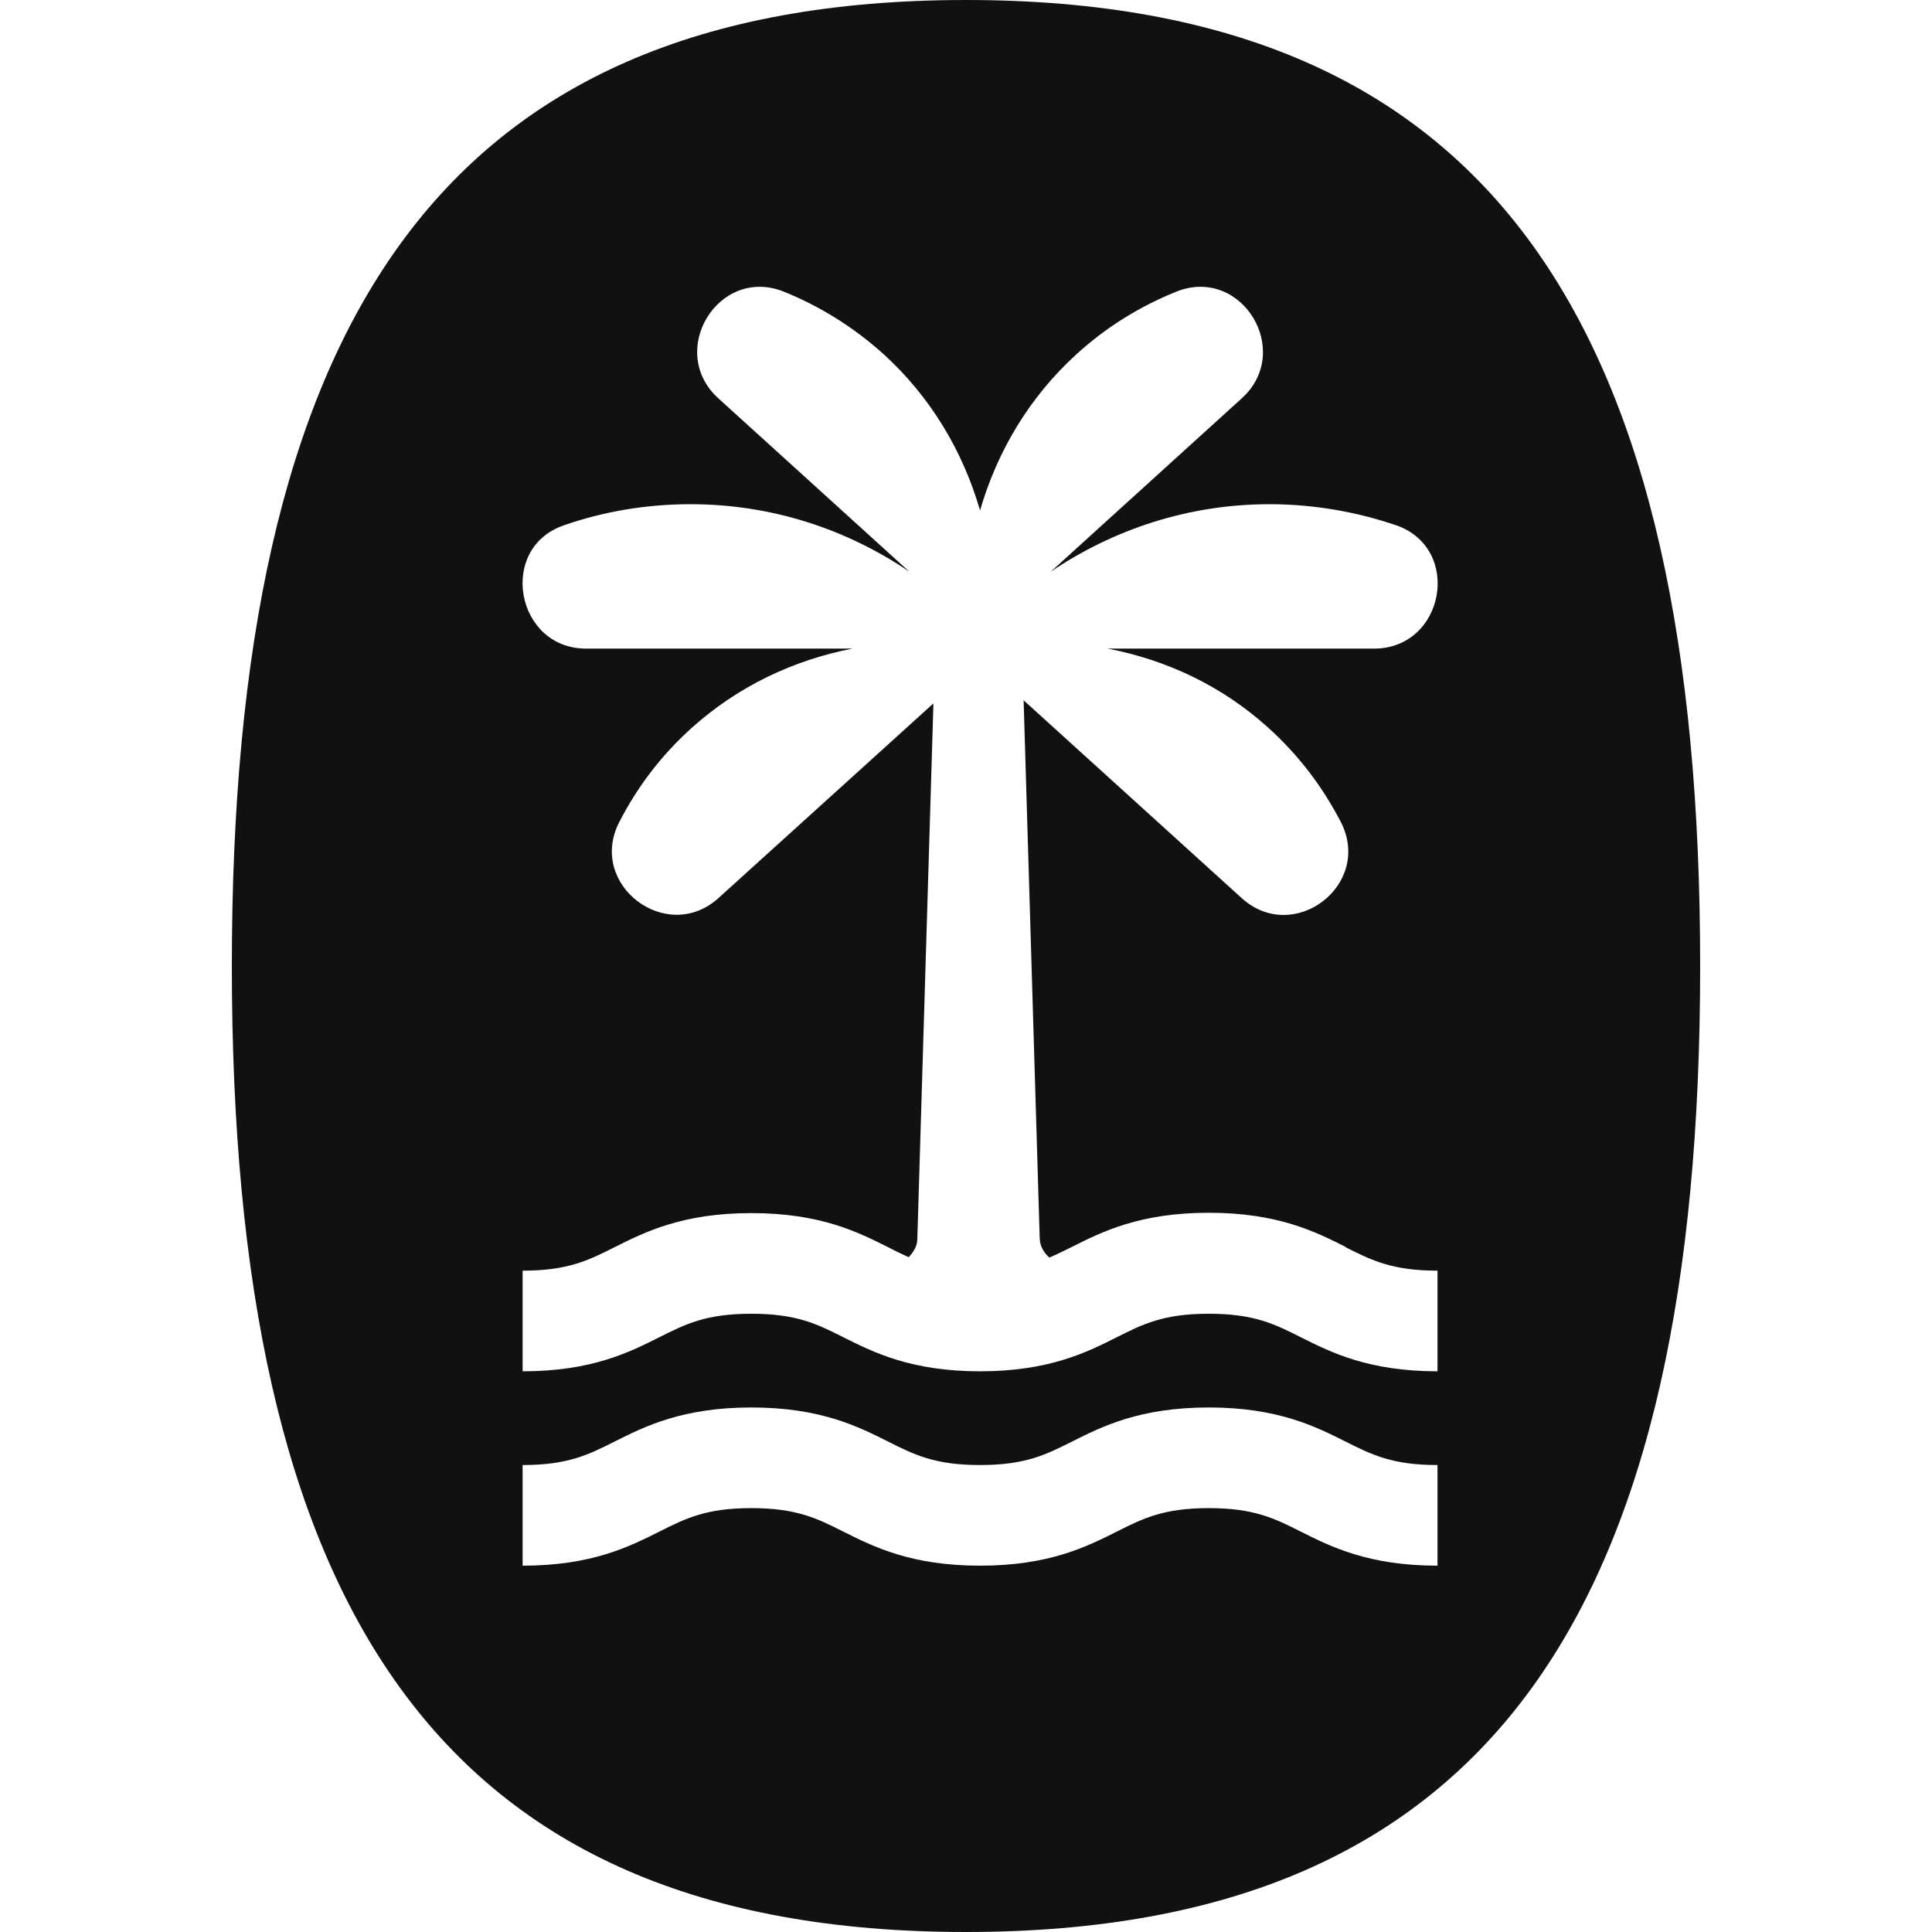
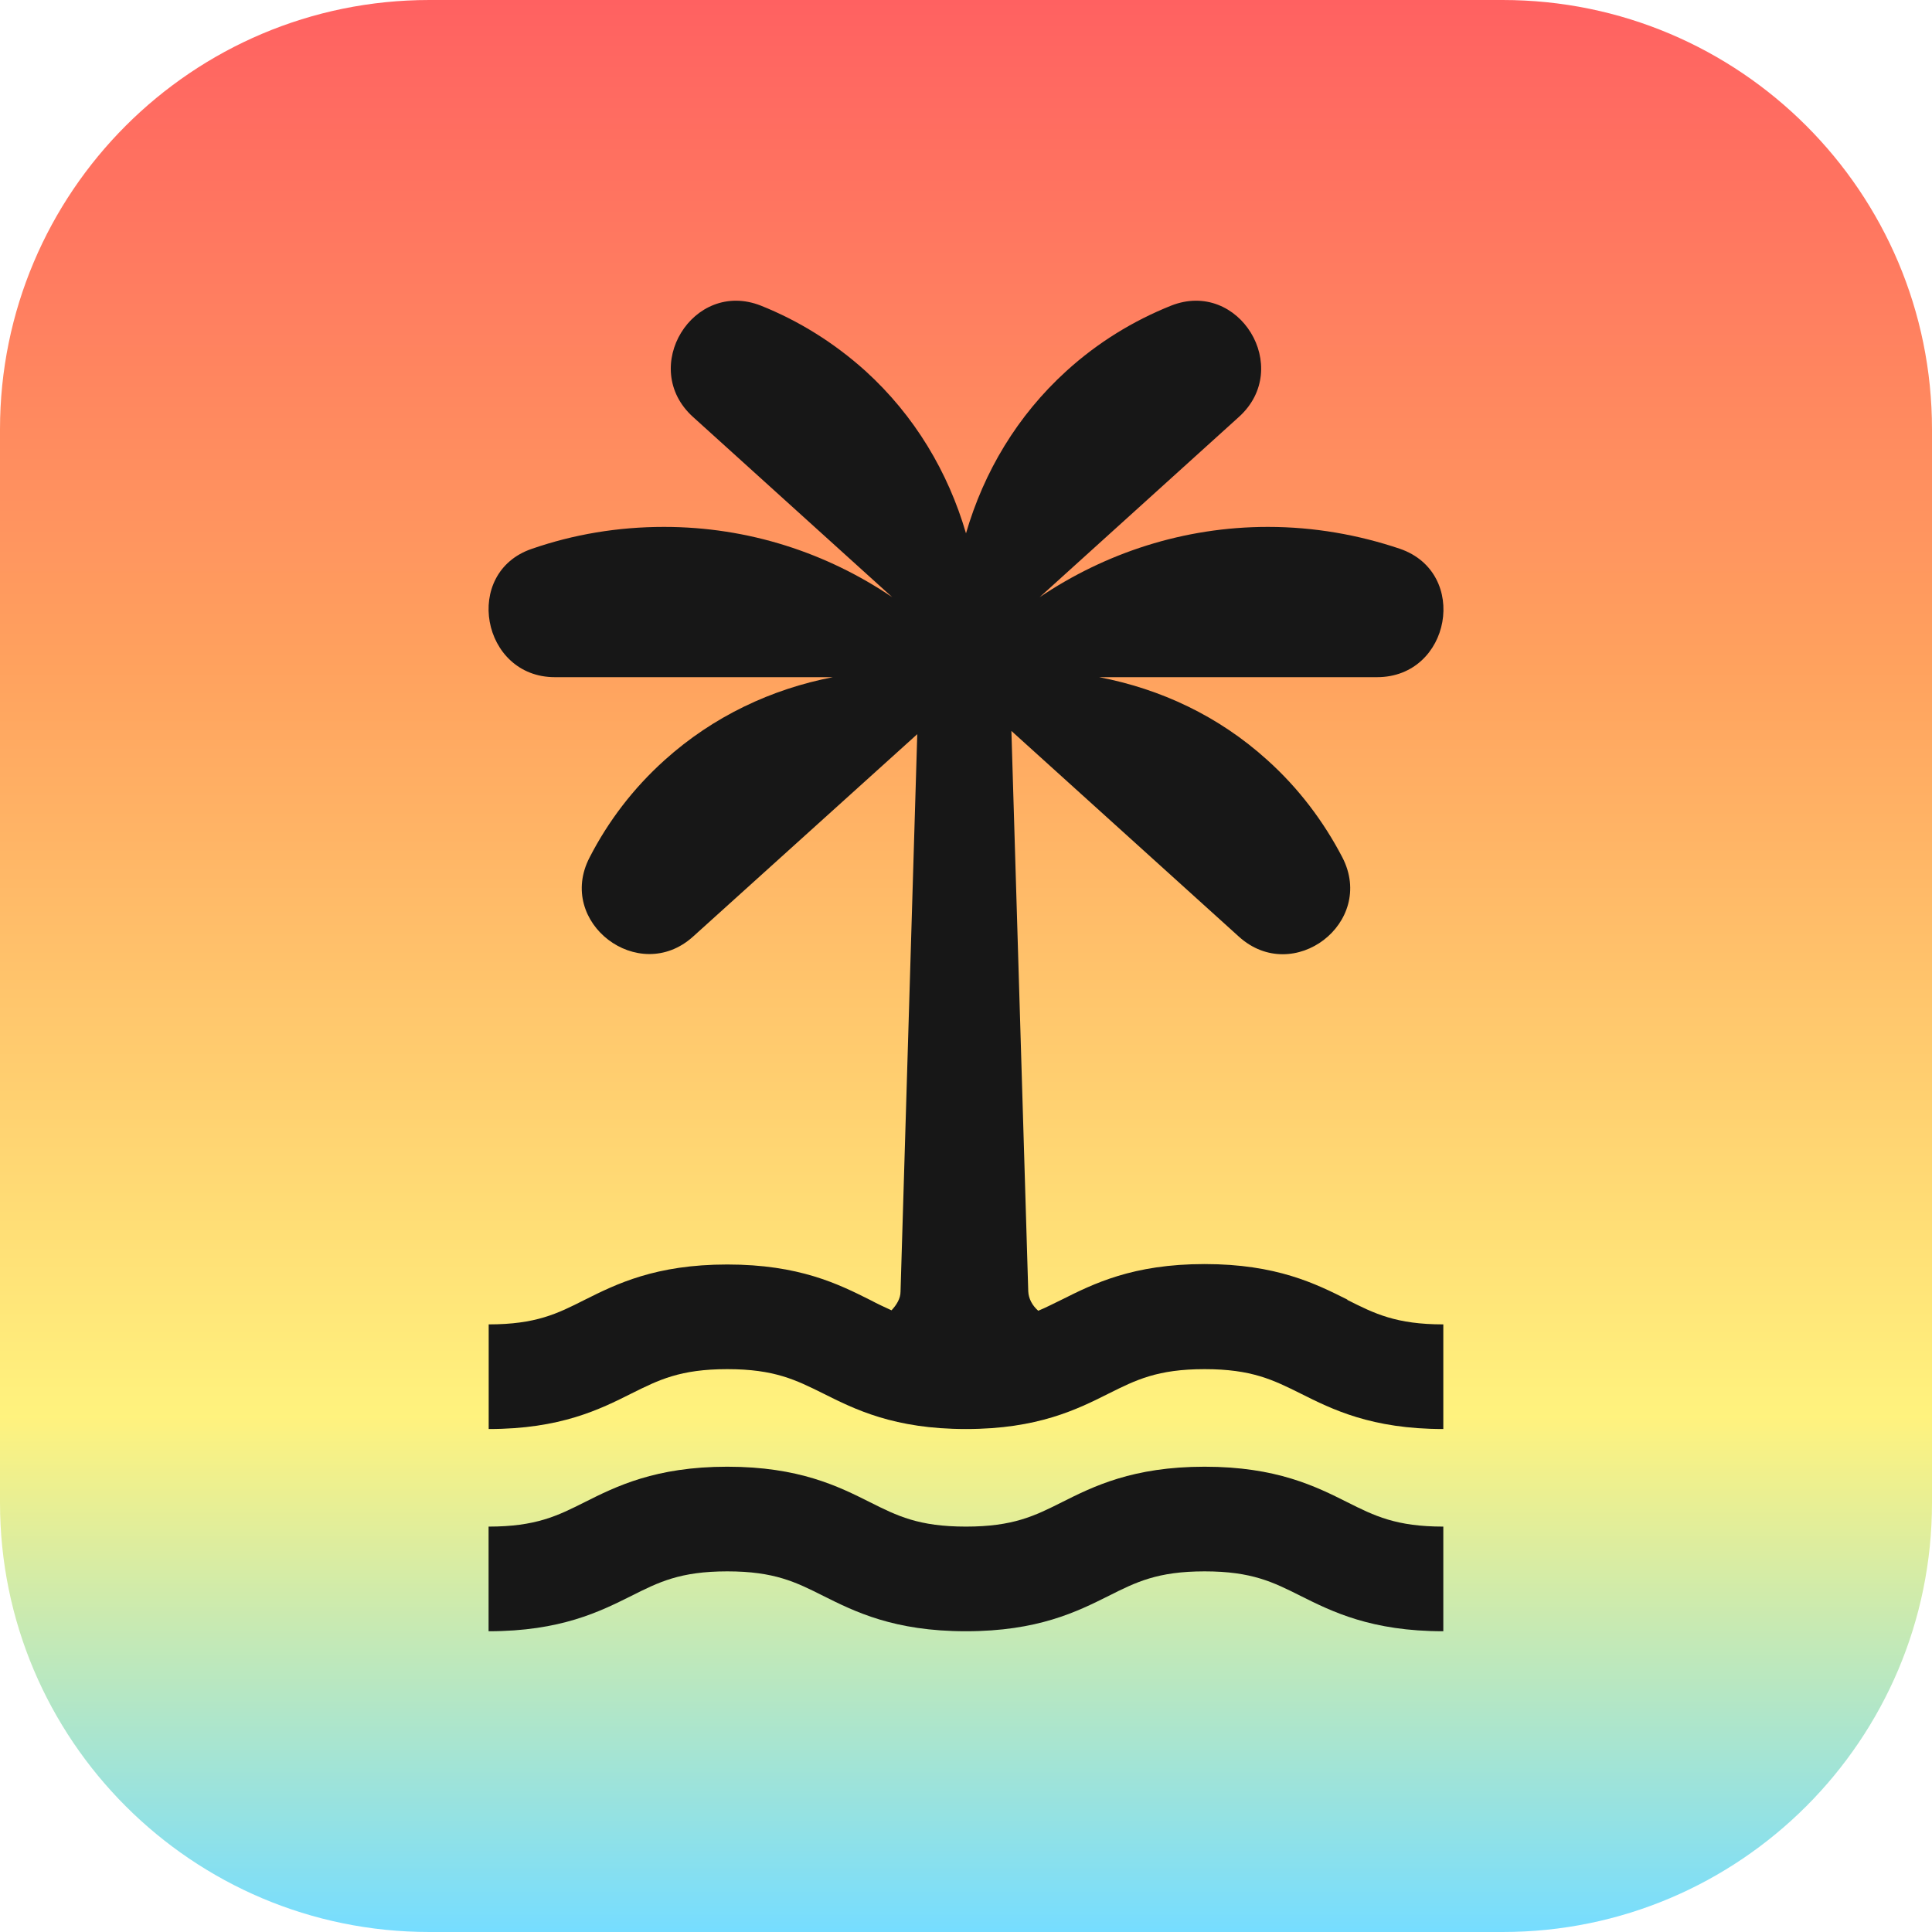
- <svg xmlns="http://www.w3.org/2000/svg" width="175" height="175" viewBox="0 0 175 175" fill="none">
-   <path d="M87.5 0C135.581 1.92722e-05 154 29.905 154 87.5C154 145.095 135.581 175 87.5 175C39.419 175 21 145.126 21 87.5C21 29.905 39.419 0 87.5 0ZM109.49 127.489C103.247 127.489 99.831 129.207 97.098 130.58C94.737 131.766 92.873 132.703 88.773 132.703C84.674 132.703 82.81 131.766 80.449 130.58C77.716 129.207 74.299 127.489 68.057 127.489C61.813 127.489 58.396 129.207 55.663 130.58C53.303 131.766 51.439 132.703 47.339 132.703V141.818C53.582 141.818 56.999 140.101 59.732 138.728C62.093 137.541 63.957 136.604 68.057 136.604C72.156 136.605 74.02 137.541 76.38 138.728C79.113 140.101 82.53 141.818 88.773 141.818C95.016 141.818 98.433 140.101 101.166 138.728C103.527 137.541 105.39 136.605 109.49 136.604C113.59 136.604 115.454 137.541 117.814 138.728C120.548 140.101 123.965 141.818 130.208 141.818V132.703C126.108 132.703 124.244 131.766 121.884 130.58C119.15 129.207 115.733 127.489 109.49 127.489ZM112.473 36.087C117.194 31.81 112.473 24.069 106.571 26.41C103.31 27.721 100.235 29.594 97.502 32.091C93.216 35.993 90.326 40.894 88.773 46.232C87.22 40.894 84.332 35.993 80.046 32.091C77.313 29.625 74.238 27.721 70.977 26.41C65.075 24.069 60.353 31.81 65.074 36.087L82.375 51.789C76.722 47.95 69.92 45.671 62.559 45.671C58.552 45.671 54.7 46.326 51.098 47.574C45.041 49.635 46.718 58.75 53.085 58.75H77.219C71.908 59.78 66.845 62.153 62.621 65.961C59.888 68.427 57.714 71.299 56.099 74.452C53.179 80.102 60.353 85.596 65.074 81.351L84.55 63.714L83.09 112.256C83.09 112.849 82.748 113.411 82.314 113.879C81.692 113.598 81.102 113.317 80.449 112.974C77.716 111.6 74.299 109.883 68.057 109.883C61.813 109.883 58.396 111.6 55.663 112.974C53.303 114.16 51.439 115.097 47.339 115.097V124.212C53.582 124.212 56.999 122.495 59.732 121.121C62.093 119.935 63.957 118.998 68.057 118.998C72.156 118.998 74.02 119.935 76.381 121.121C79.114 122.495 82.531 124.212 88.773 124.212C95.016 124.212 98.434 122.495 101.167 121.121C103.527 119.935 105.391 118.998 109.491 118.998C113.591 118.998 115.454 119.935 117.814 121.121C120.548 122.495 123.965 124.212 130.208 124.212V115.097C126.108 115.097 124.244 114.16 121.884 112.974V112.942C119.151 111.569 115.734 109.852 109.491 109.852C103.248 109.852 99.831 111.569 97.098 112.942C96.383 113.286 95.731 113.629 95.048 113.91C94.52 113.442 94.209 112.849 94.178 112.225L92.719 63.433L112.473 81.351C117.194 85.627 124.369 80.133 121.449 74.452C119.834 71.331 117.66 68.427 114.927 65.961C110.703 62.121 105.67 59.78 100.328 58.75H124.462C130.86 58.75 132.506 49.666 126.449 47.574C122.846 46.357 118.995 45.671 114.988 45.671C107.658 45.671 100.856 47.949 95.172 51.789L112.473 36.087Z" fill="#111111" />
+ <svg xmlns="http://www.w3.org/2000/svg" width="18" height="18" viewBox="0 0 18 18" fill="none">
+   <rect width="18" height="18" rx="4" fill="url(#paint0_linear_852_3841)" fill-opacity="0.99" />
+   <path d="M11.223 13.665C10.553 13.665 10.186 13.849 9.893 13.996C9.64 14.123 9.44 14.223 8.999 14.223C8.559 14.223 8.359 14.123 8.106 13.996C7.813 13.849 7.446 13.665 6.776 13.665C6.106 13.665 5.739 13.849 5.446 13.996C5.193 14.123 4.993 14.223 4.552 14.223V15.198C5.223 15.198 5.589 15.015 5.883 14.868C6.136 14.741 6.336 14.64 6.776 14.64C7.216 14.64 7.416 14.741 7.669 14.868C7.963 15.015 8.329 15.198 8.999 15.198C9.67 15.198 10.036 15.015 10.33 14.868C10.583 14.741 10.783 14.64 11.223 14.64C11.663 14.64 11.863 14.741 12.116 14.868C12.41 15.015 12.776 15.198 13.447 15.198V14.223C13.007 14.223 12.806 14.123 12.553 13.996C12.26 13.849 11.893 13.665 11.223 13.665Z" fill="#171717" />
+   <path d="M12.553 12.108C12.26 11.961 11.893 11.777 11.223 11.777C10.553 11.777 10.187 11.961 9.893 12.108C9.816 12.145 9.746 12.182 9.673 12.212C9.616 12.162 9.583 12.098 9.58 12.031L9.423 6.81L11.543 8.727C12.05 9.185 12.82 8.597 12.507 7.989C12.333 7.655 12.1 7.344 11.807 7.081C11.353 6.67 10.813 6.419 10.24 6.309H12.83C13.517 6.309 13.693 5.337 13.043 5.113C12.657 4.983 12.243 4.909 11.813 4.909C11.027 4.909 10.296 5.153 9.686 5.564L11.543 3.884C12.05 3.426 11.543 2.597 10.91 2.848C10.56 2.988 10.23 3.189 9.936 3.456C9.476 3.874 9.166 4.398 9 4.969C8.833 4.398 8.523 3.874 8.063 3.456C7.77 3.192 7.44 2.988 7.09 2.848C6.456 2.597 5.95 3.426 6.456 3.884L8.313 5.564C7.706 5.153 6.976 4.909 6.186 4.909C5.756 4.909 5.343 4.979 4.956 5.113C4.306 5.333 4.486 6.309 5.169 6.309H7.76C7.19 6.419 6.646 6.673 6.193 7.081C5.9 7.344 5.666 7.652 5.493 7.989C5.179 8.594 5.95 9.182 6.456 8.727L8.546 6.84L8.39 12.035C8.39 12.098 8.353 12.158 8.306 12.208C8.24 12.178 8.176 12.148 8.106 12.111C7.813 11.964 7.446 11.781 6.776 11.781C6.106 11.781 5.74 11.964 5.446 12.111C5.193 12.239 4.993 12.339 4.553 12.339V13.314C5.223 13.314 5.59 13.13 5.883 12.983C6.136 12.857 6.336 12.756 6.776 12.756C7.216 12.756 7.416 12.857 7.67 12.983C7.963 13.13 8.33 13.314 9 13.314C9.67 13.314 10.037 13.13 10.33 12.983C10.583 12.857 10.783 12.756 11.223 12.756C11.663 12.756 11.863 12.857 12.117 12.983C12.41 13.13 12.777 13.314 13.447 13.314V12.339C13.007 12.339 12.807 12.239 12.553 12.111V12.108Z" fill="#171717" />
+   <defs>
+     <linearGradient id="paint0_linear_852_3841" x1="8" y1="0" x2="8" y2="18" gradientUnits="userSpaceOnUse">
+       <stop stop-color="#FF5F5F" />
+       <stop offset="0.344" stop-color="#FFA05C" />
+       <stop offset="0.733" stop-color="#FFF27C" />
+       <stop offset="1" stop-color="#74DCFF" />
+     </linearGradient>
+   </defs>
</svg>
